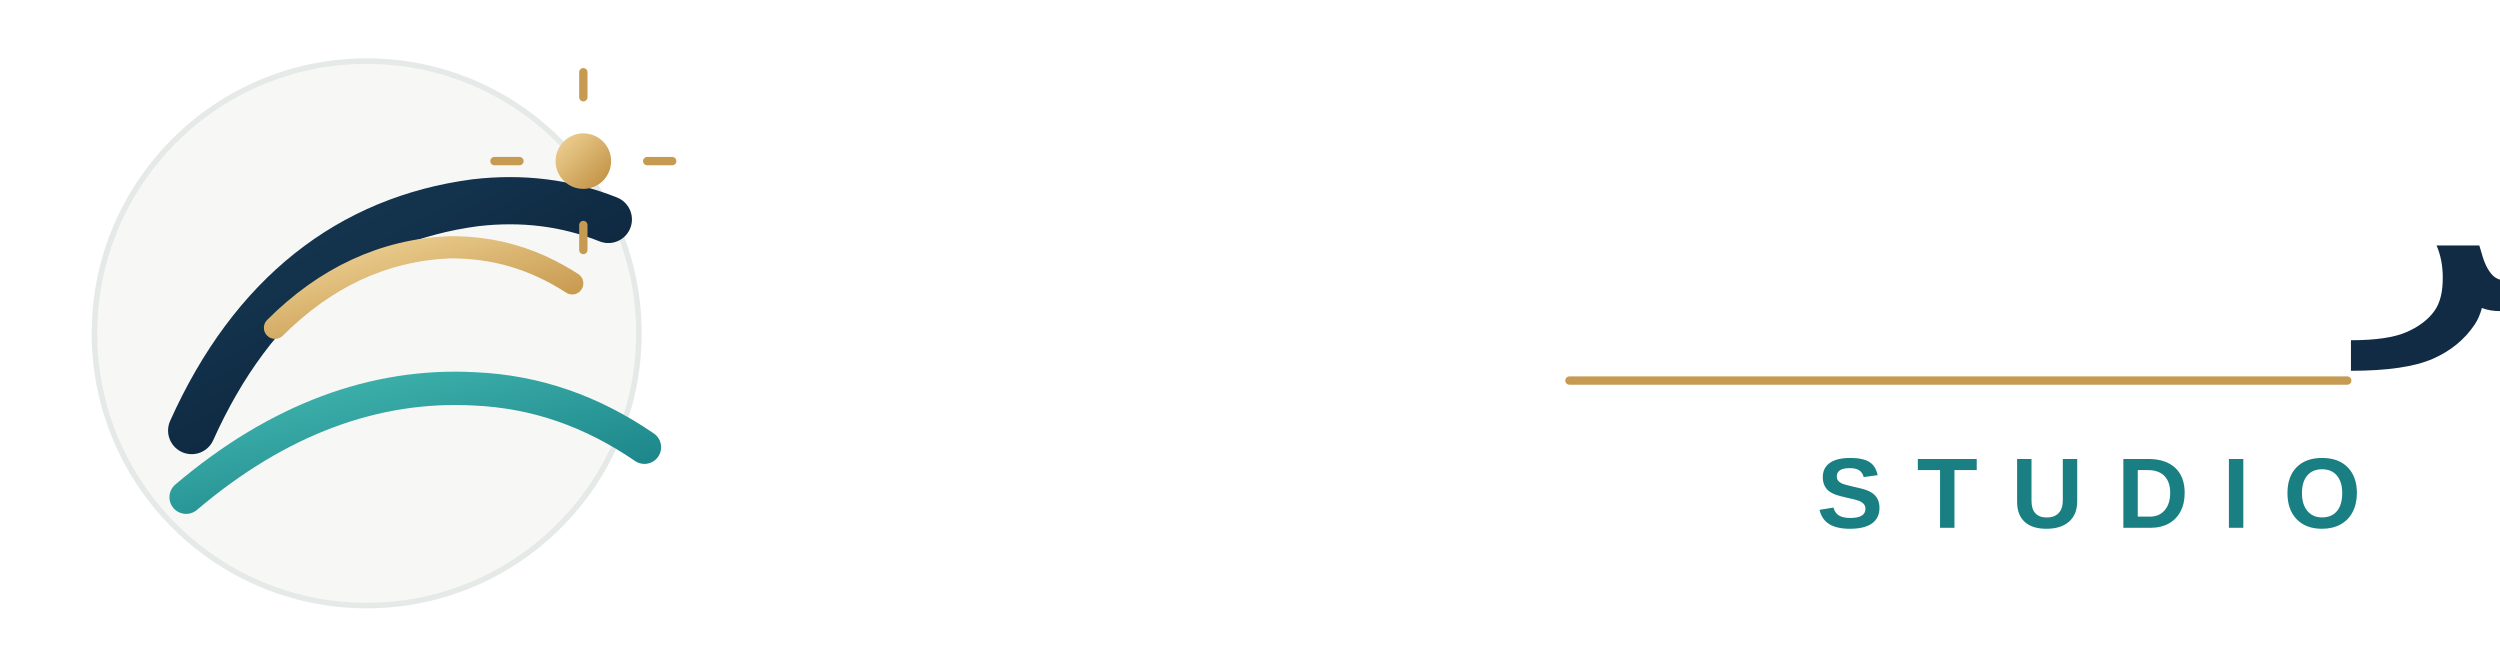
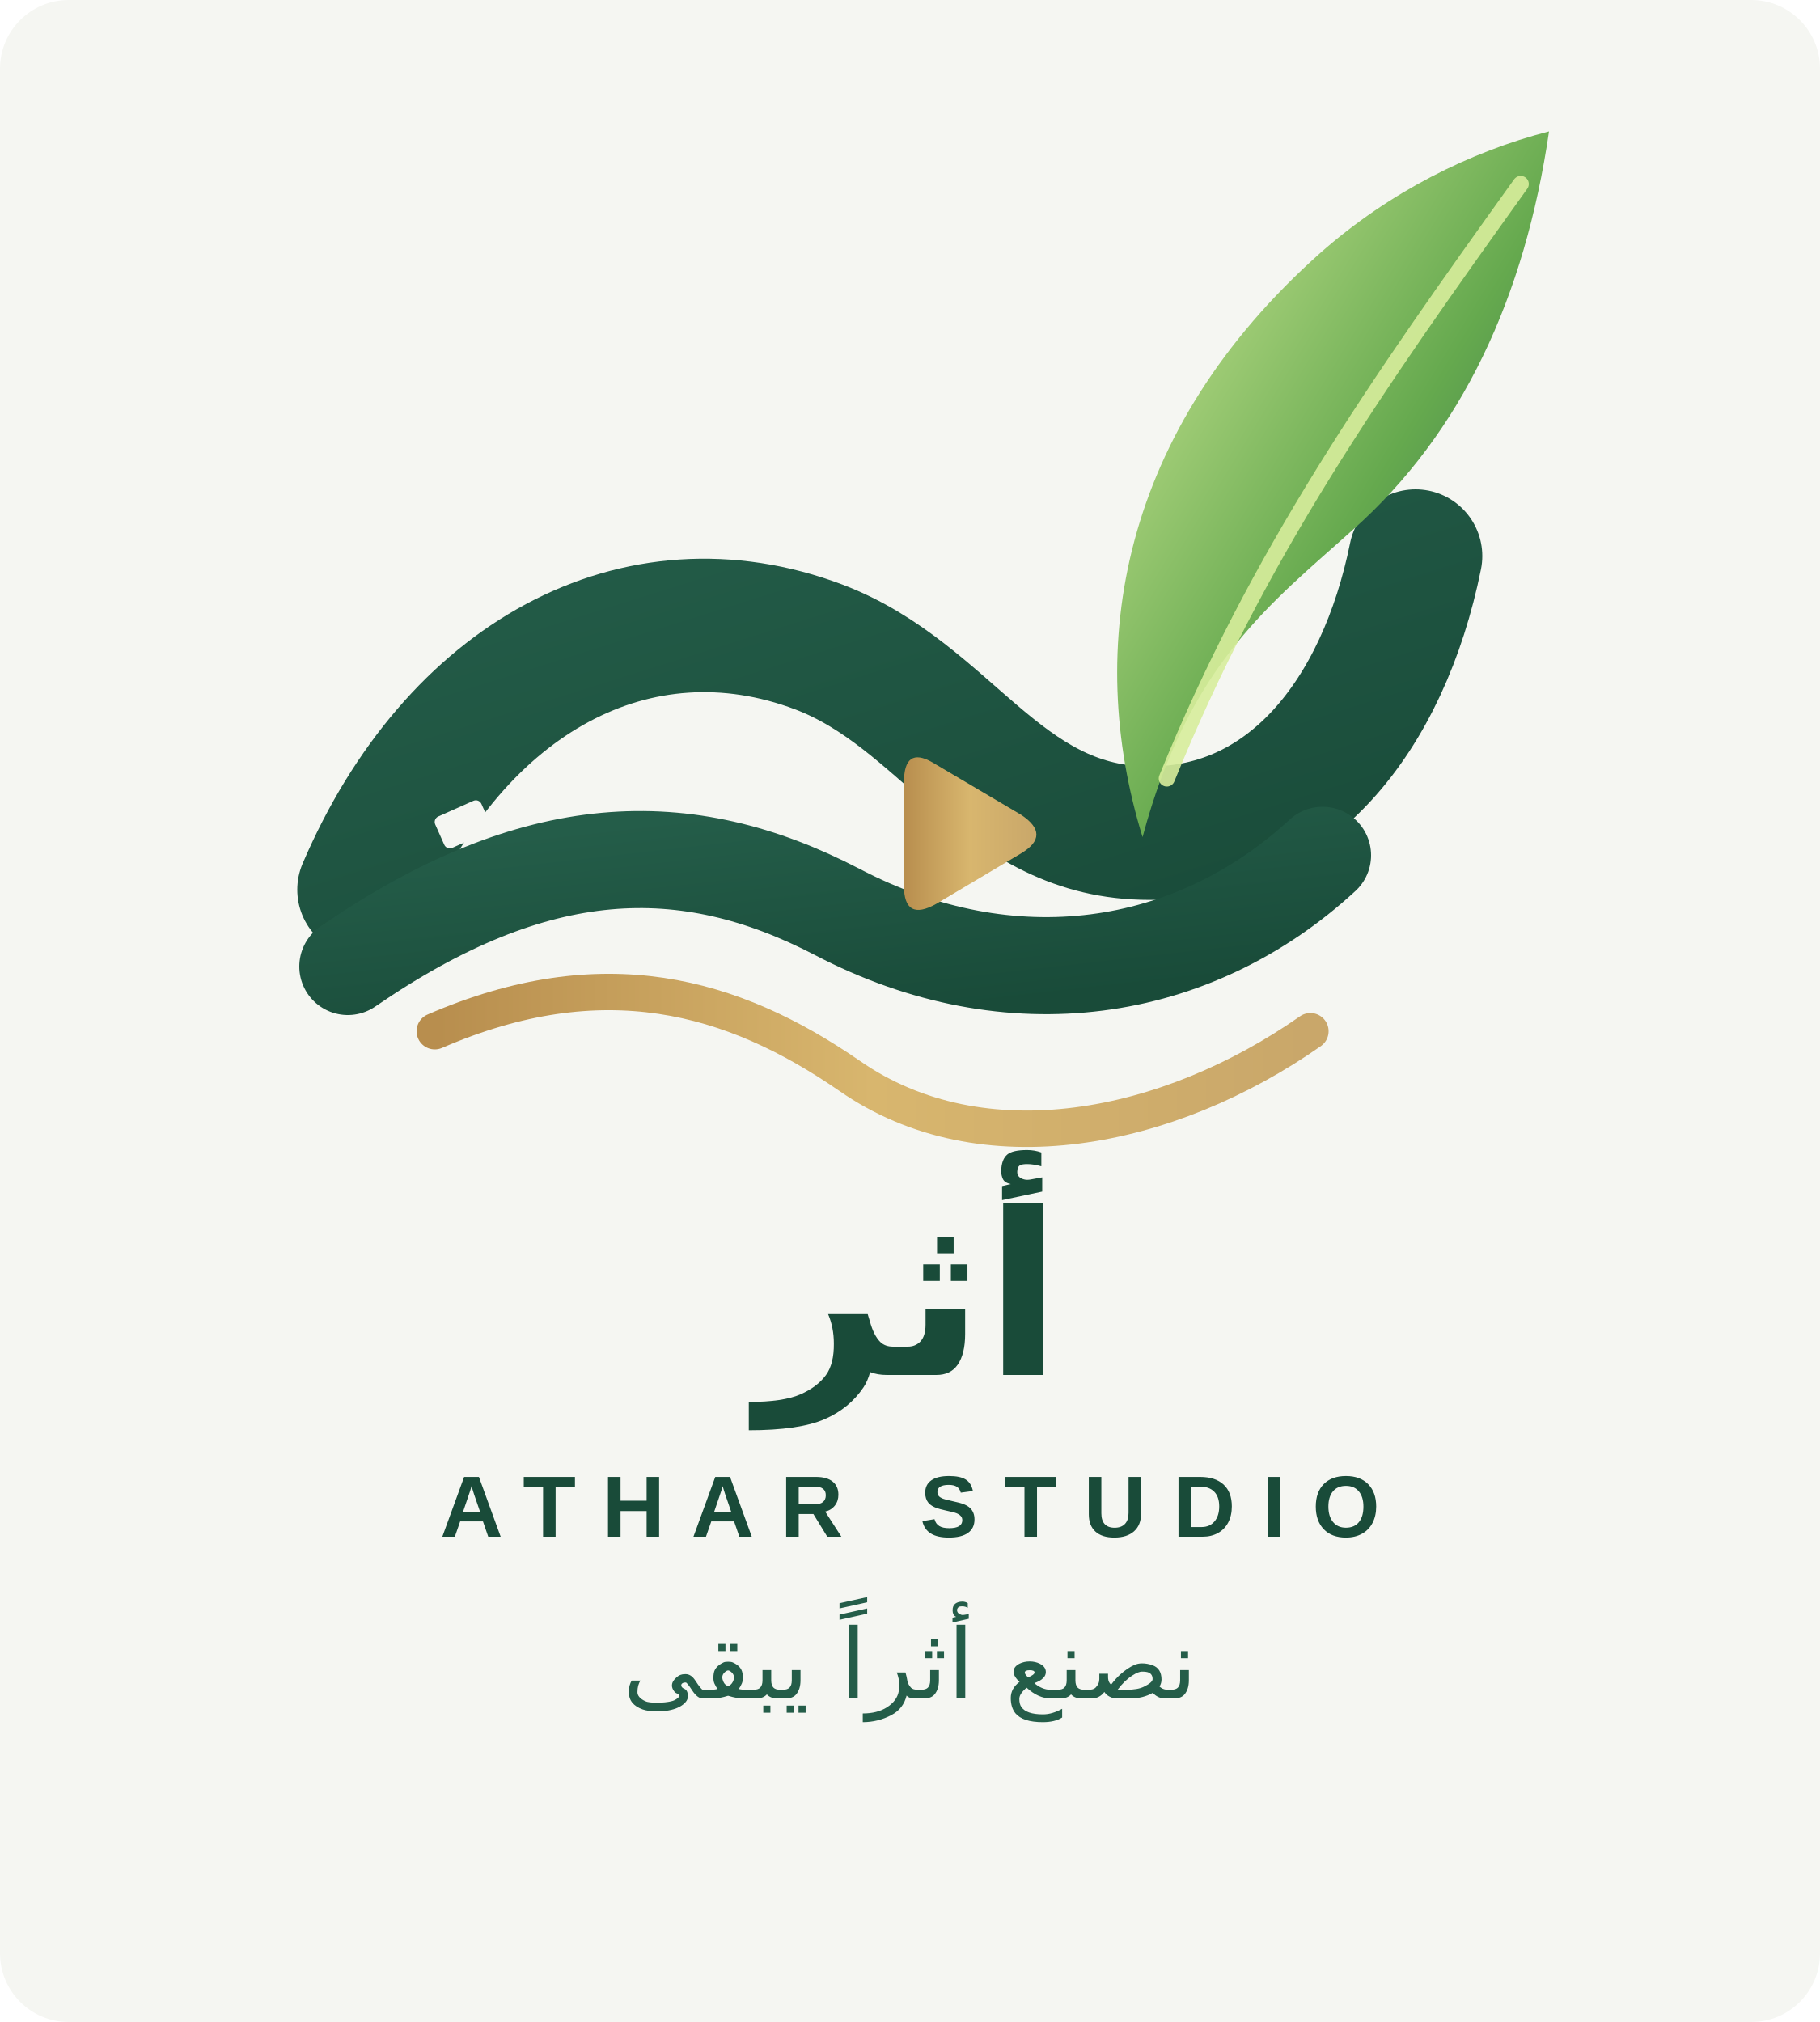
- <svg xmlns="http://www.w3.org/2000/svg" viewBox="0 0 900 240" role="img" aria-labelledby="title desc">
+ <svg xmlns="http://www.w3.org/2000/svg" viewBox="0 0 900 1000" role="img" aria-labelledby="title desc">
  <defs>
-     <linearGradient id="navy" x1="0" y1="0" x2="1" y2="1">
-       <stop stop-color="#173b57" />
-       <stop offset="1" stop-color="#091d32" />
+     <linearGradient id="green" x1="0" y1="0" x2="1" y2="1">
+       <stop stop-color="#245d49" />
+       <stop offset="1" stop-color="#194b39" />
    </linearGradient>
-     <linearGradient id="gold" x1="0" y1="0" x2="1" y2="1">
-       <stop stop-color="#f1d69a" />
-       <stop offset="1" stop-color="#bd8b3c" />
+     <linearGradient id="leaf" x1="0" y1="0" x2="1" y2="1">
+       <stop stop-color="#d7ed9b" />
+       <stop offset=".55" stop-color="#65a94e" />
+       <stop offset="1" stop-color="#245d49" />
    </linearGradient>
-     <linearGradient id="teal" x1="0" y1="0" x2="1" y2="1">
-       <stop stop-color="#43b8b1" />
-       <stop offset="1" stop-color="#167d83" />
+     <linearGradient id="gold" x1="0" y1="0" x2="1" y2="0">
+       <stop stop-color="#b88e4e" />
+       <stop offset=".5" stop-color="#d8b66e" />
+       <stop offset="1" stop-color="#c9a76a" />
    </linearGradient>
  </defs>
-   <g transform="translate(22 10)">
-     <circle cx="110" cy="110" r="98" fill="#f7f8f6" stroke="#e5e9e7" stroke-width="2" />
-     <path d="M47 145c22-49 57-76 102-82 17-2 33 0 48 6" fill="none" stroke="url(#navy)" stroke-width="17" stroke-linecap="round" />
-     <path d="M45 169c33-28 68-41 104-39 22 1 42 8 61 21" fill="none" stroke="url(#teal)" stroke-width="12" stroke-linecap="round" />
-     <path d="M77 108c18-18 39-28 63-29 16 0 30 4 44 13" fill="none" stroke="url(#gold)" stroke-width="8" stroke-linecap="round" />
-     <circle cx="188" cy="48" r="10" fill="url(#gold)" />
-     <path d="M188 25v-9M188 80v-9M165 48h-9M220 48h-9" stroke="#c69a50" stroke-width="3" stroke-linecap="round" />
+   <rect width="900" height="1000" rx="34" fill="#f5f6f2" />
+   <g fill="none" stroke-linecap="round" stroke-linejoin="round">
+     <path d="M180 440 C225 335 315 286 405 320 C468 344 494 410 565 412 C637 414 684 354 700 275" stroke="url(#green)" stroke-width="66" />
+     <path d="M172 478 C265 414 339 412 414 451 C500 496 590 482 654 423" stroke="url(#green)" stroke-width="48" />
+     <path d="M215 510 C298 474 362 492 420 532 C486 578 578 559 648 510" stroke="url(#gold)" stroke-width="18" />
+     <path d="M565 414 C536 320 554 213 653 125 C687 95 727 75 766 65 C754 147 723 214 669 262 C629 298 588 328 565 414Z" fill="url(#leaf)" stroke="none" />
+     <path d="M577 385 C622 274 681 190 752 91" stroke="#d7ed9b" stroke-width="8" opacity=".9" />
  </g>
-   <g fill="#102b43">
-     <text x="850" y="112" text-anchor="end" direction="rtl" font-family="Tahoma,Arial,sans-serif" font-size="88" font-weight="800" letter-spacing="0">أثــر</text>
-     <path d="M565 137h280" stroke="#c69a50" stroke-width="3" stroke-linecap="round" />
-     <text x="850" y="190" text-anchor="end" font-family="Arial,sans-serif" font-size="36" font-weight="700" letter-spacing="12" fill="#197f83">STUDIO</text>
+   <g fill="#f5f6f2">
+     <rect x="214" y="405" width="25" height="17" rx="3" transform="rotate(-24 214 405)" />
+     <rect x="260" y="381" width="25" height="17" rx="3" transform="rotate(-15 260 381)" />
+     <rect x="309" y="372" width="25" height="17" rx="3" transform="rotate(-5 309 372)" />
+     <rect x="358" y="382" width="25" height="17" rx="3" transform="rotate(9 358 382)" />
  </g>
+   <path d="M461 377 Q447 369 447 387 V438 Q447 456 463 447 L505 422 Q520 413 505 403Z" fill="url(#gold)" />
+   <text x="450" y="680" text-anchor="middle" direction="rtl" unicode-bidi="plaintext" font-family="Tahoma, Arial, sans-serif" font-size="112" font-weight="800" fill="#194b39">أثر</text>
+   <text x="450" y="760" text-anchor="middle" font-family="Arial, sans-serif" font-size="43" font-weight="700" letter-spacing="13" fill="#194b39">ATHAR STUDIO</text>
+   <path d="M155 744 H275 M625 744 H745" stroke="url(#gold)" stroke-width="5" stroke-linecap="round" />
+   <text x="450" y="840" text-anchor="middle" direction="rtl" unicode-bidi="plaintext" font-family="Tahoma, Arial, sans-serif" font-size="48" fill="#245d49">نصنع أثراً يبقى</text>
</svg>
